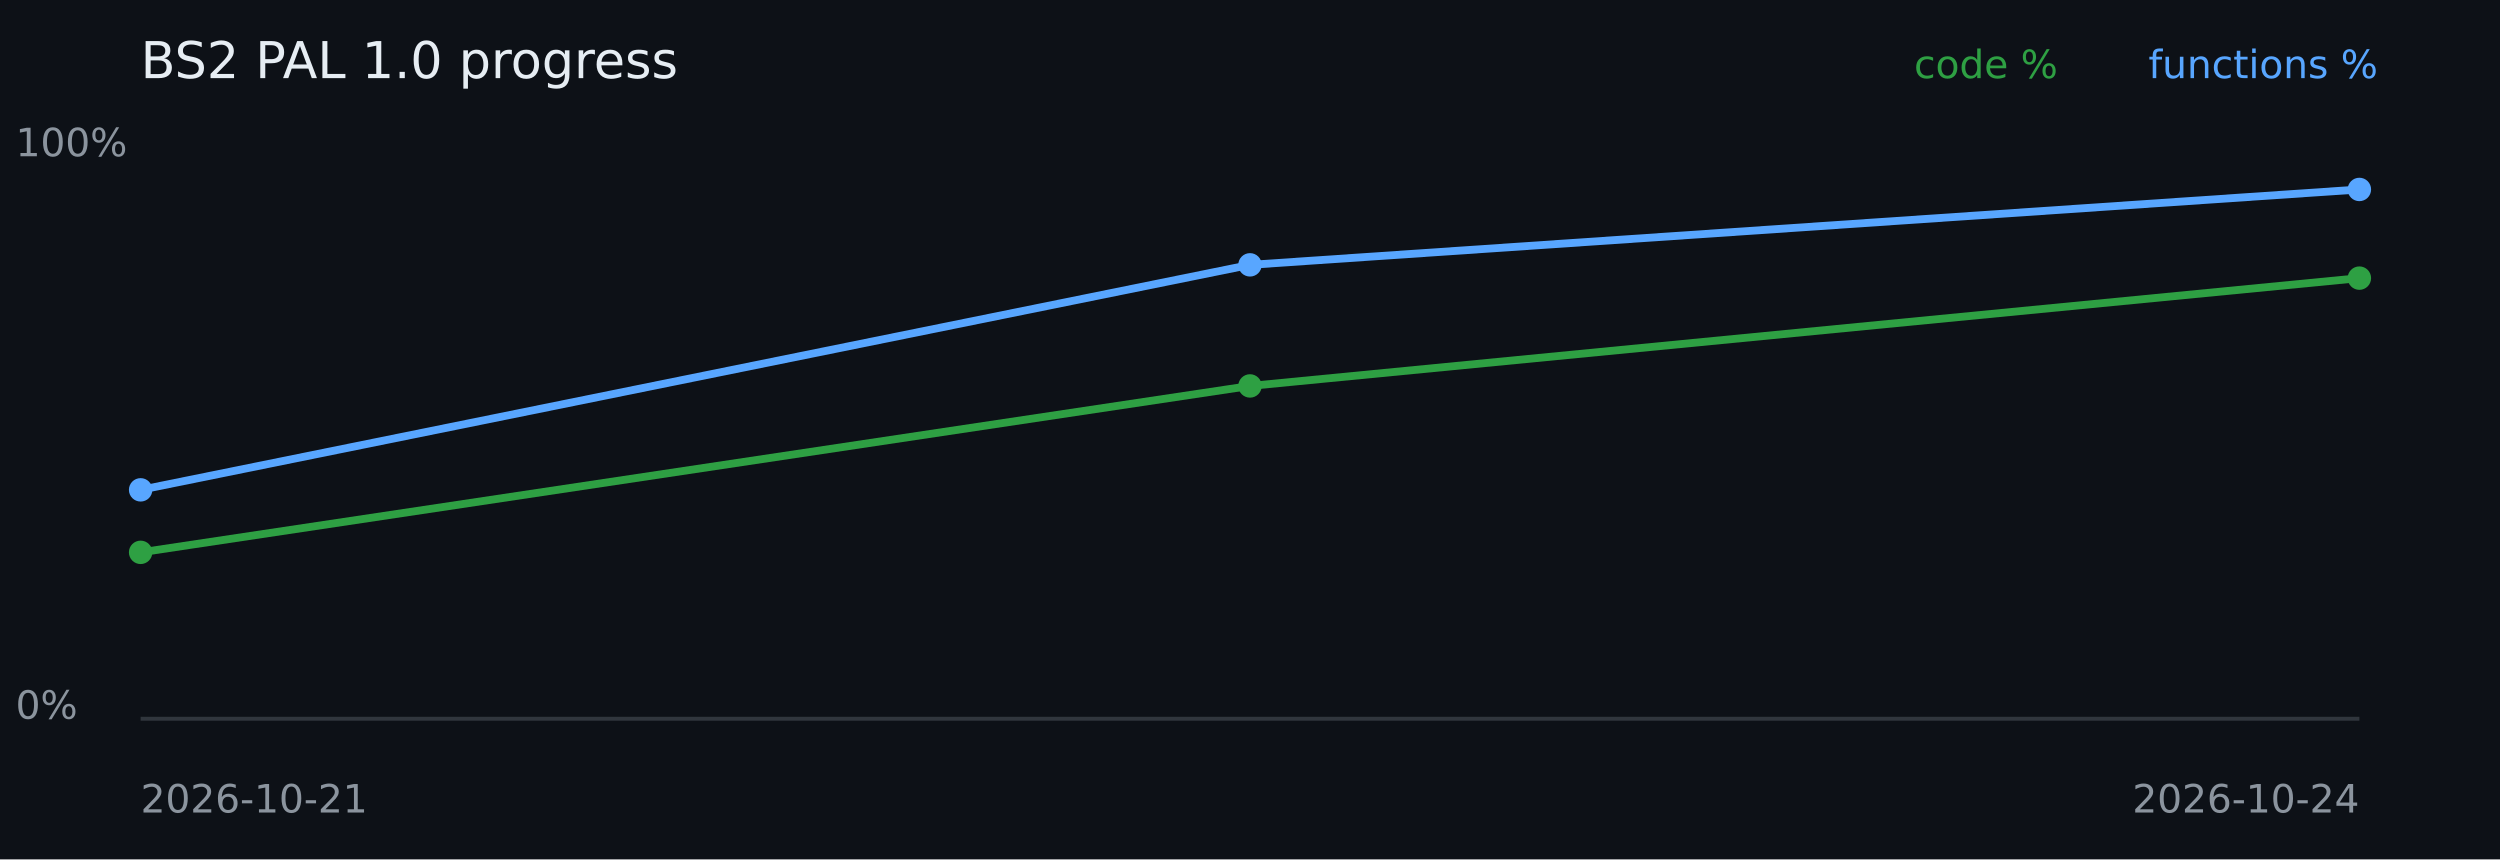
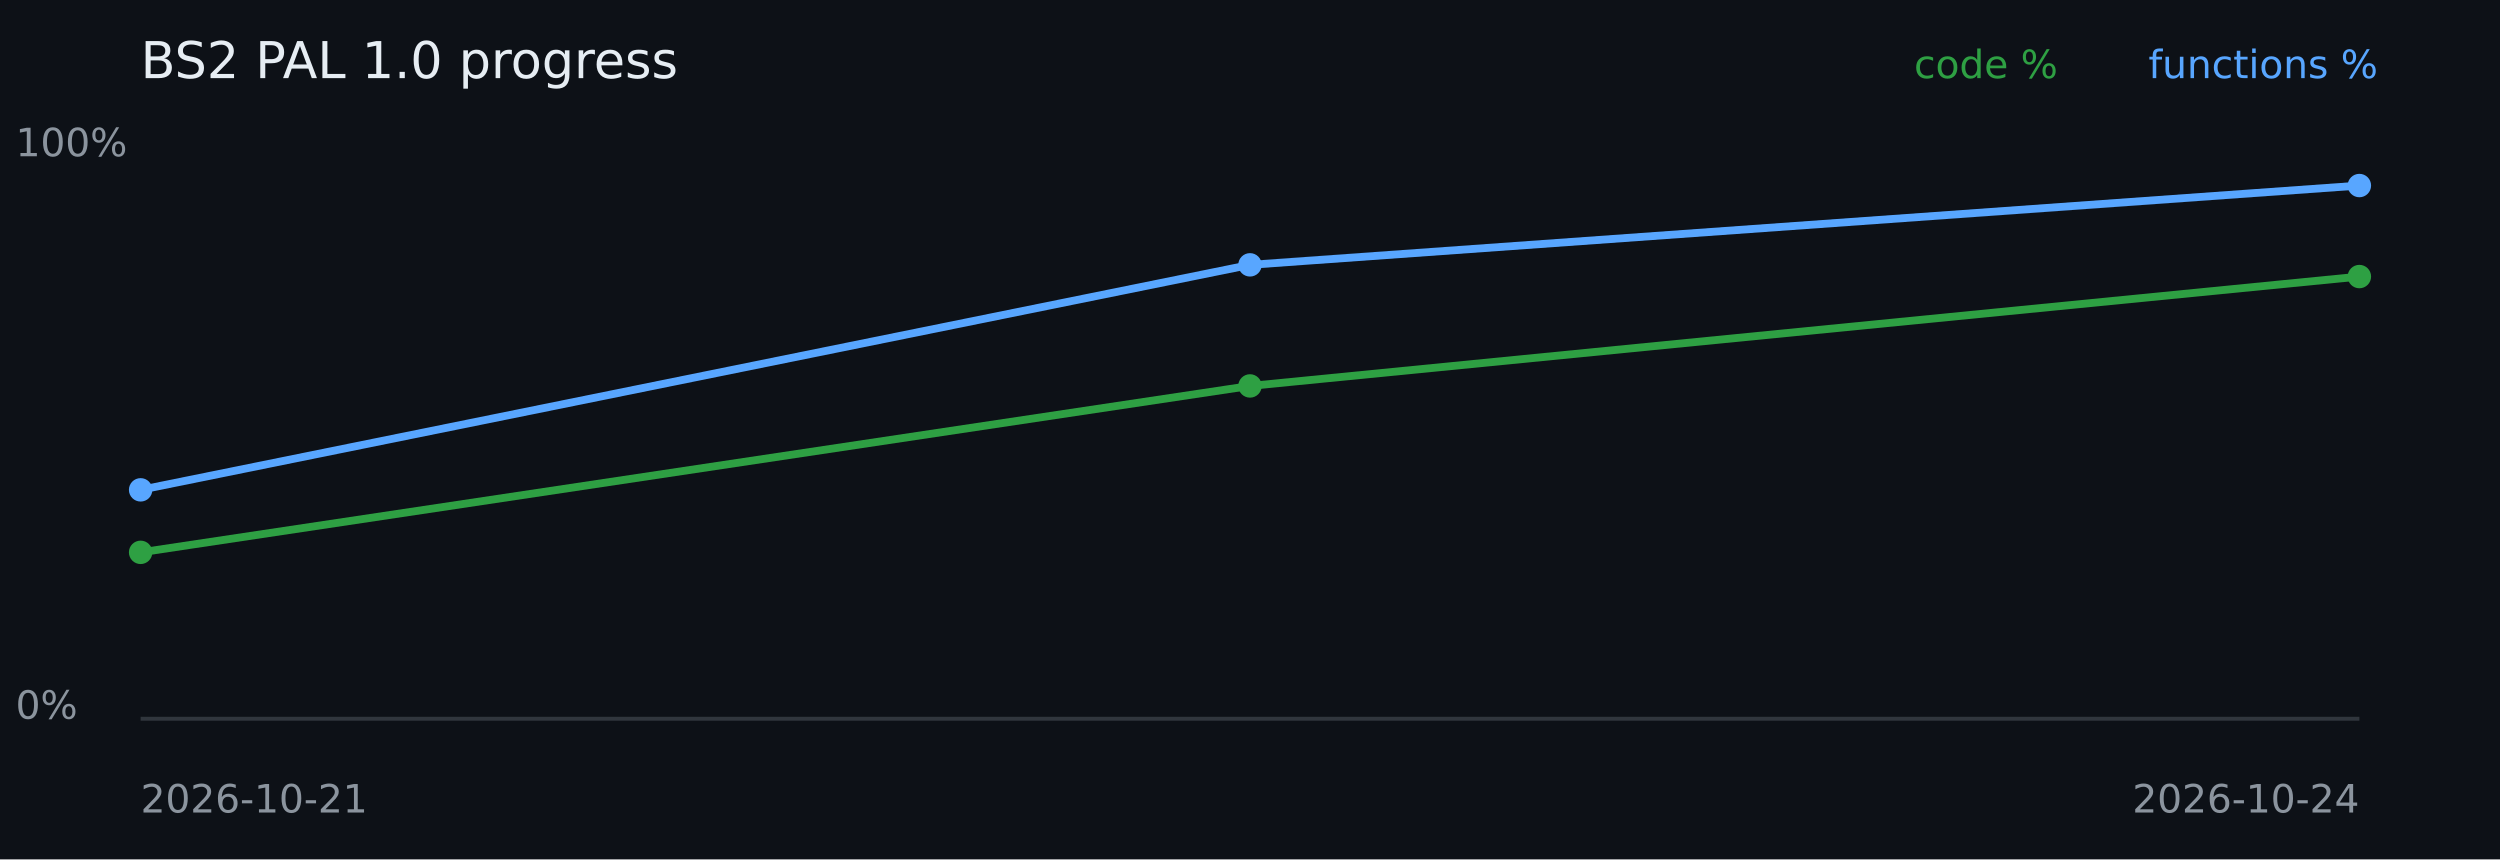
<svg xmlns="http://www.w3.org/2000/svg" width="640" height="220" font-family="Verdana,DejaVu Sans,sans-serif">
  <rect width="100%" height="100%" fill="#0d1117" />
  <text x="36" y="20" font-size="13" fill="#e6edf3">BS2 PAL 1.0 progress</text>
  <line x1="36" y1="184" x2="604" y2="184" stroke="#30363d" />
  <text x="4" y="40" font-size="10" fill="#8b949e">100%</text>
  <text x="4" y="184" font-size="10" fill="#8b949e">0%</text>
-   <polyline fill="none" stroke="#58a6ff" stroke-width="2" points="36.0,125.4 320.0,67.8 604.0,48.5" />
+   <polyline fill="none" stroke="#58a6ff" stroke-width="2" points="36.0,125.4 320.0,67.8 604.0,47.5" />
  <circle cx="36.0" cy="125.4" r="3" fill="#58a6ff" />
  <circle cx="320.0" cy="67.8" r="3" fill="#58a6ff" />
-   <circle cx="604.0" cy="48.5" r="3" fill="#58a6ff" />
-   <polyline fill="none" stroke="#2ea043" stroke-width="2" points="36.0,141.4 320.0,98.8 604.0,71.2" />
+   <circle cx="604.0" cy="47.5" r="3" fill="#58a6ff" />
+   <polyline fill="none" stroke="#2ea043" stroke-width="2" points="36.0,141.4 320.0,98.8 604.0,70.8" />
  <circle cx="36.0" cy="141.4" r="3" fill="#2ea043" />
  <circle cx="320.0" cy="98.8" r="3" fill="#2ea043" />
-   <circle cx="604.0" cy="71.2" r="3" fill="#2ea043" />
+   <circle cx="604.0" cy="70.8" r="3" fill="#2ea043" />
  <text x="490" y="20" font-size="10" fill="#2ea043">code %</text>
  <text x="550" y="20" font-size="10" fill="#58a6ff">functions %</text>
  <text x="36" y="208" font-size="10" fill="#8b949e">2026-10-21</text>
  <text x="604" y="208" font-size="10" fill="#8b949e" text-anchor="end">2026-10-24</text>
</svg>
